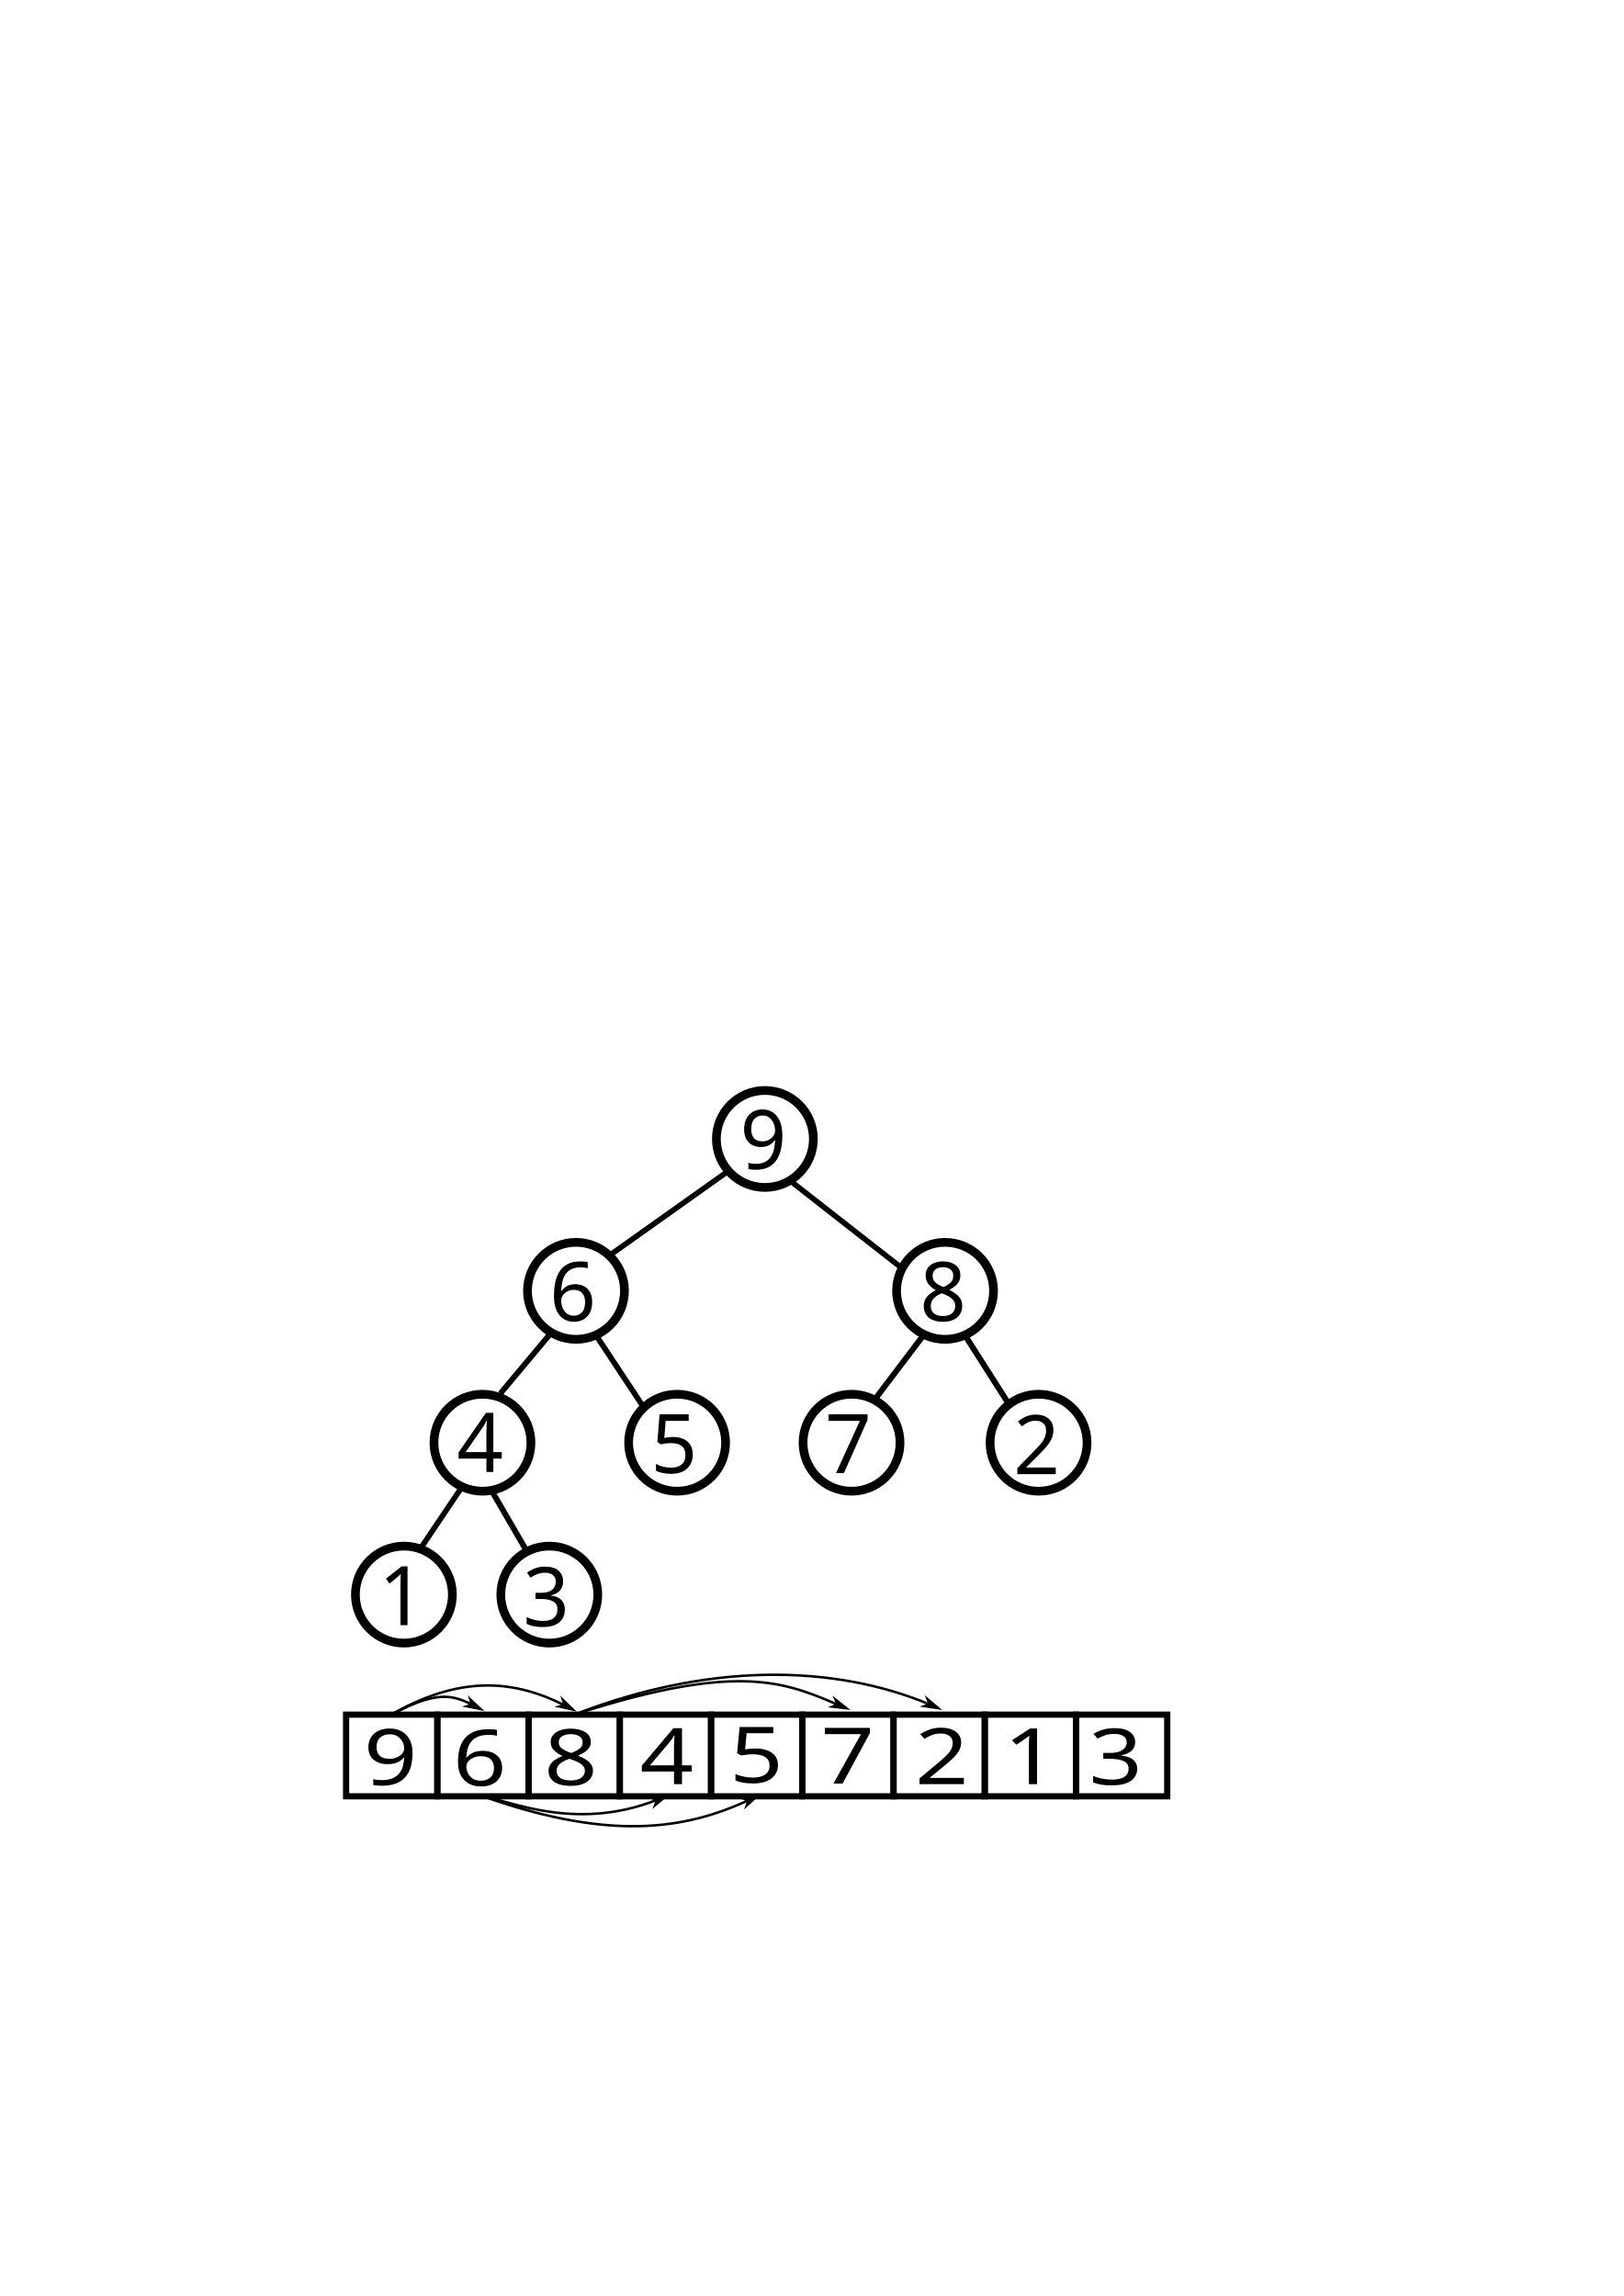
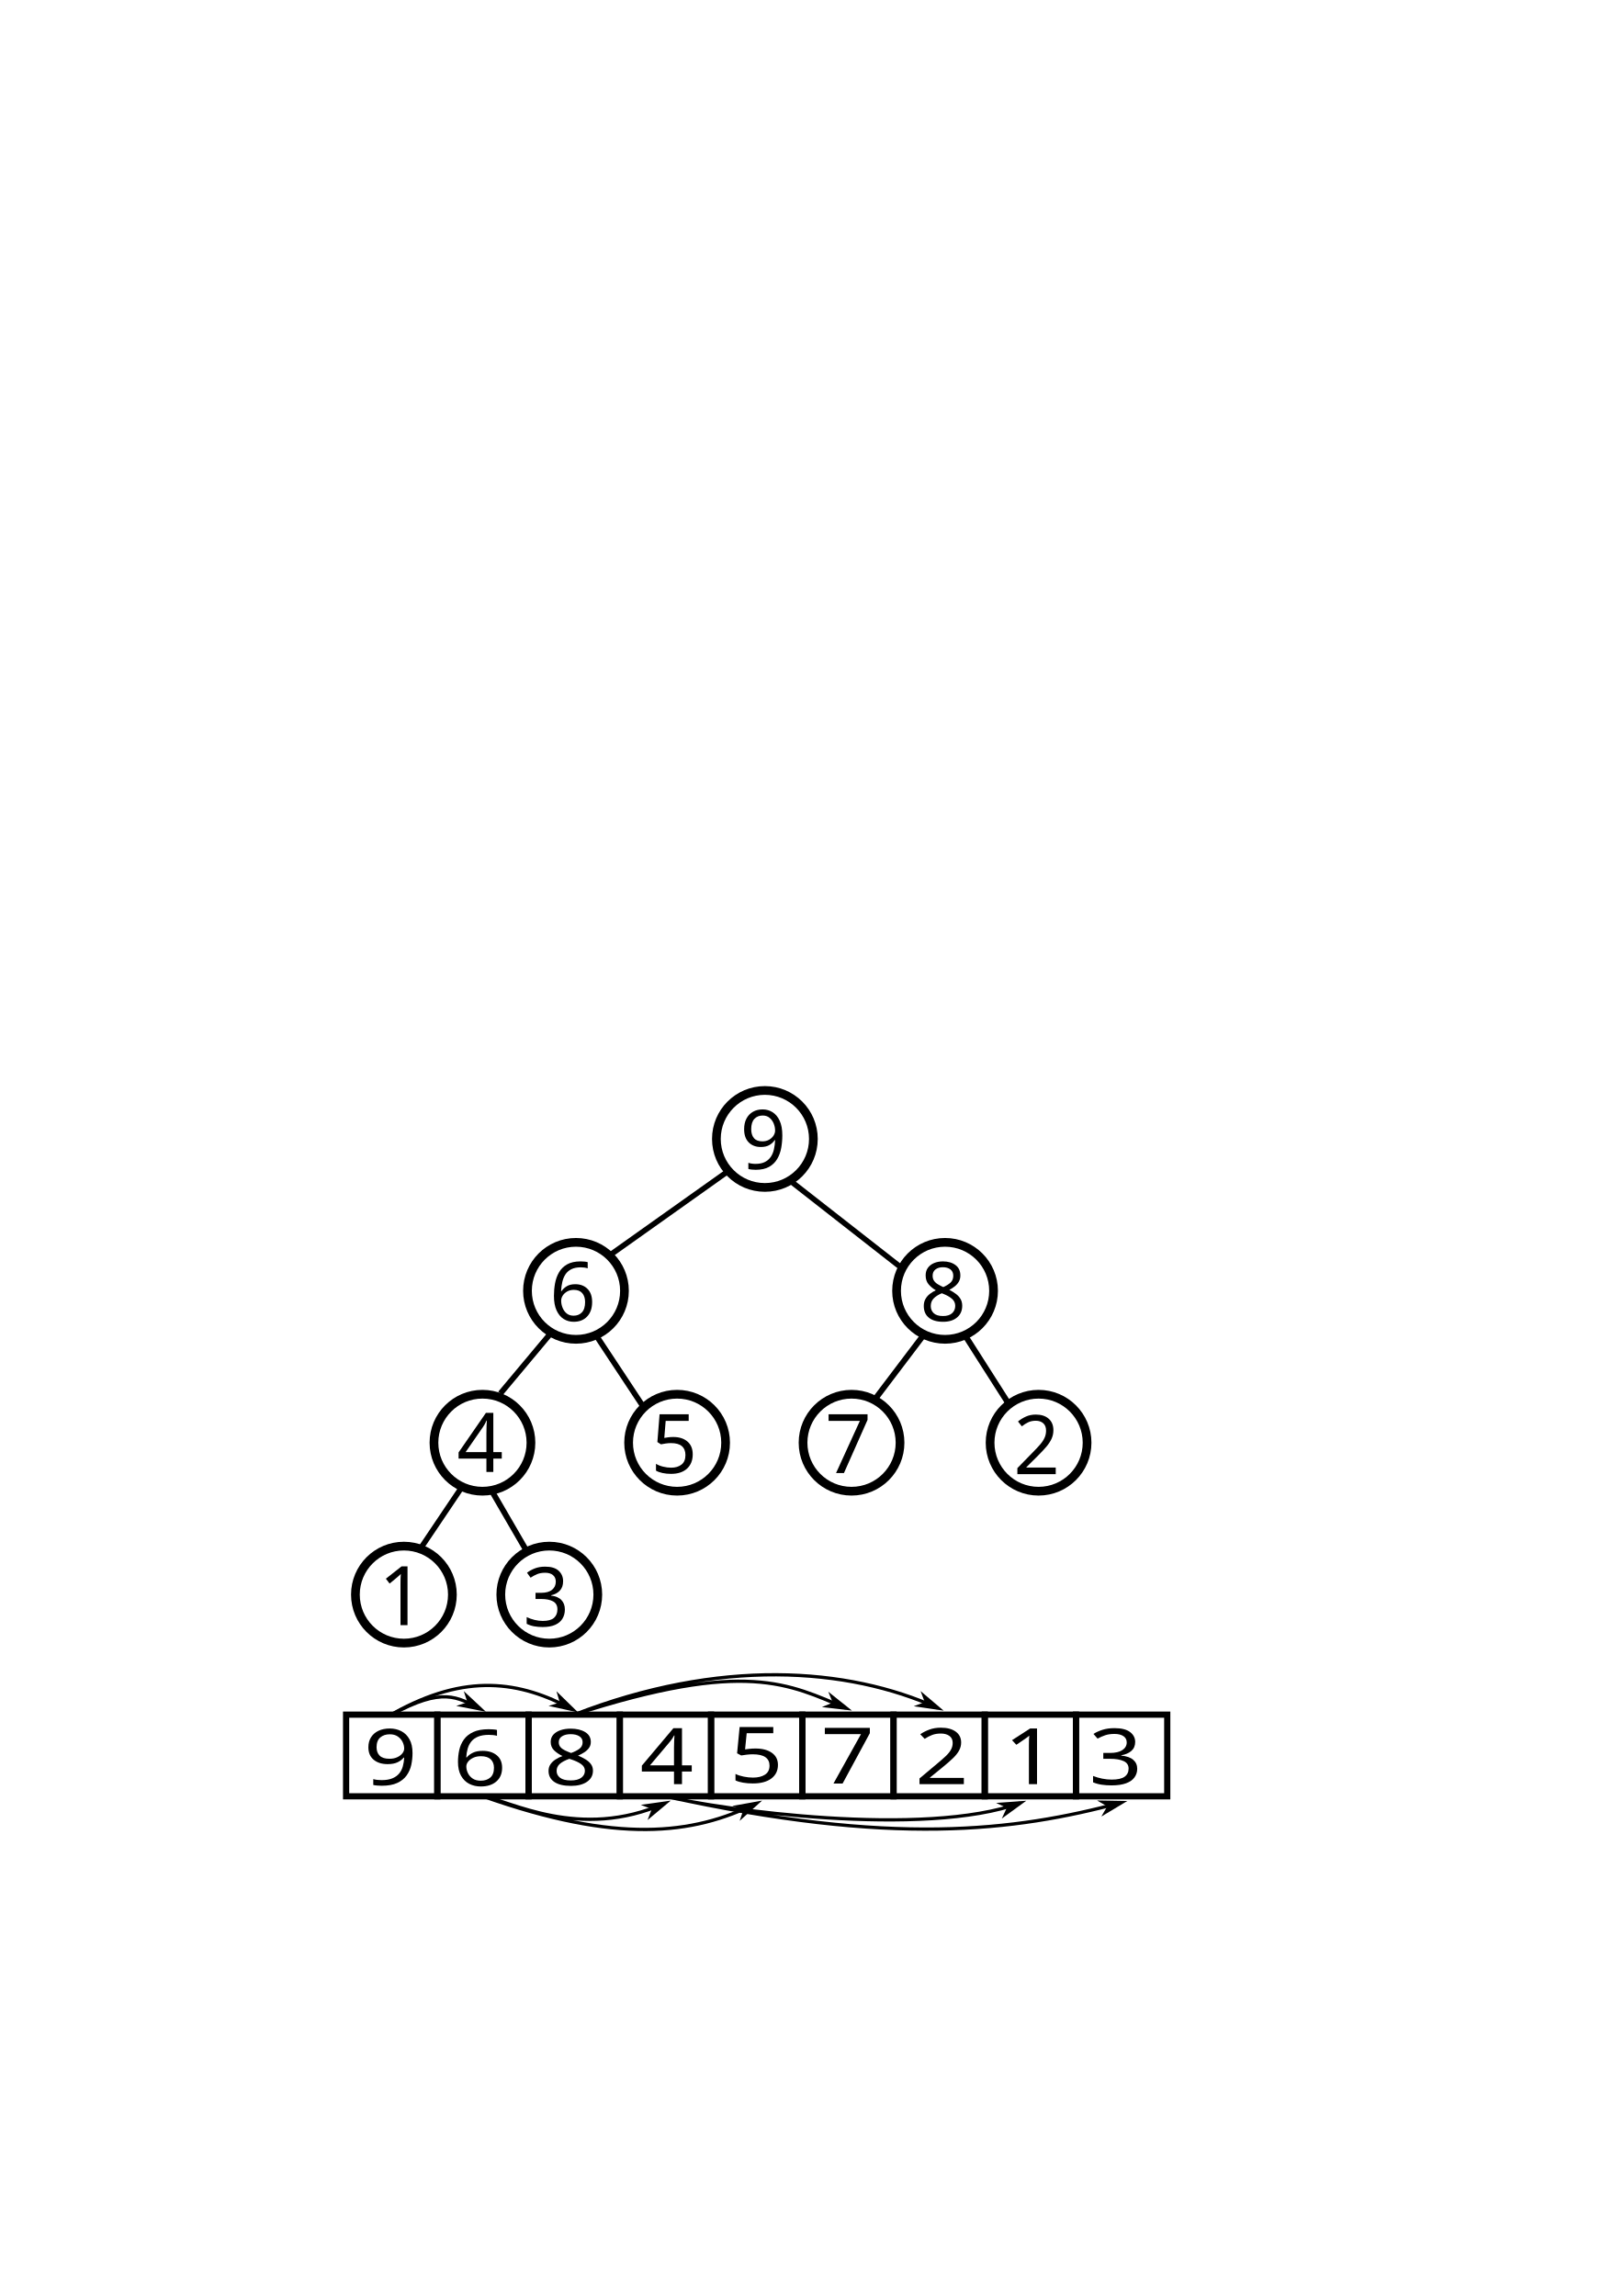
<svg xmlns="http://www.w3.org/2000/svg" xmlns:xlink="http://www.w3.org/1999/xlink" width="744.094" height="1052.362" id="svg2" version="1.1">
  <defs id="defs4">
    <marker orient="auto" refY="0.0" refX="0.0" id="Arrow1Mstart" style="overflow:visible">
      <path id="path4463" d="M 0.0,0.0 L 5.0,-5.0 L -12.5,0.0 L 5.0,5.0 L 0.0,0.0 z " style="fill-rule:evenodd;stroke:#000000;stroke-width:1.0pt;marker-start:none" transform="scale(0.4) translate(10,0)" />
    </marker>
    <marker orient="auto" refY="0.0" refX="0.0" id="Arrow1Mend" style="overflow:visible;">
      <path id="path4466" d="M 0.0,0.0 L 5.0,-5.0 L -12.5,0.0 L 5.0,5.0 L 0.0,0.0 z " style="fill-rule:evenodd;stroke:#000000;stroke-width:1.0pt;marker-start:none;" transform="scale(0.4) rotate(180) translate(10,0)" />
+     </marker>
+     <marker orient="auto" refY="0" refX="0" id="Arrow1Mstart-7" style="overflow:visible">
+       <path id="path4463-2" d="M 0,0 5,-5 -12.5,0 5,5 0,0 z" style="fill-rule:evenodd;stroke:#000000;stroke-width:1pt;marker-start:none" transform="matrix(0.4,0,0,0.4,4,0)" />
+     </marker>
+     <marker orient="auto" refY="0" refX="0" id="Arrow1Mend-7" style="overflow:visible">
+       <path id="path4466-2" d="M 0,0 5,-5 -12.5,0 5,5 0,0 z" style="fill-rule:evenodd;stroke:#000000;stroke-width:1pt;marker-start:none" transform="matrix(-0.4,0,0,-0.4,-4,0)" />
    </marker>
  </defs>
  <g id="layer1">
    <path style="fill:#000000;fill-opacity:0;stroke:#000000;stroke-width:4;stroke-linejoin:miter;stroke-miterlimit:4;stroke-opacity:1;stroke-dasharray:none;stroke-dashoffset:0" id="path3016" d="m 372.746,522.032 a 22.223,22.223 0 1 1 -44.447,0 22.223,22.223 0 1 1 44.447,0 z" transform="translate(1.2988281e-6,-1.875e-6)" />
    <use x="0" y="0" xlink:href="#path3016" id="use3786" transform="translate(-86.57143,69.61578)" width="744.094" height="1052.362" />
    <use x="0" y="0" xlink:href="#use3786" id="use3788" width="744.094" height="1052.362" transform="translate(169.1428,1.2500058e-7)" />
    <use x="0" y="0" xlink:href="#use3786" id="use3852" transform="translate(-42.85716,69.61579)" width="744.094" height="1052.362" />
    <use x="0" y="0" xlink:href="#use3852" id="use3854" transform="translate(89.20523,1.2500004e-7)" width="744.094" height="1052.362" />
    <use x="0" y="0" xlink:href="#use3854" id="use3878" transform="translate(79.93762,0)" width="744.094" height="1052.362" />
    <use x="0" y="0" xlink:href="#use3878" id="use3880" transform="translate(85.7143,0)" width="744.094" height="1052.362" />
    <use x="0" y="0" xlink:href="#use3852" id="use3882" transform="translate(-36,69.6158)" width="744.094" height="1052.362" />
    <use x="0" y="0" xlink:href="#use3882" id="use3884" transform="translate(66.63381,1.2500004e-7)" width="744.094" height="1052.362" />
    <path style="fill:none;stroke:#000000;stroke-width:2.521;stroke-linecap:butt;stroke-linejoin:miter;stroke-opacity:1;stroke-miterlimit:4;stroke-dasharray:none" d="M 333.855,536.679 279.812,575.065" id="path3905" />
    <path style="fill:none;stroke:#000000;stroke-width:2.521;stroke-linecap:butt;stroke-linejoin:miter;stroke-opacity:1;stroke-miterlimit:4;stroke-dasharray:none" d="m 362.14,541.225 51.013,39.901" id="path3907" />
    <path style="fill:none;stroke:#000000;stroke-width:2.582;stroke-linecap:butt;stroke-linejoin:miter;stroke-miterlimit:4;stroke-opacity:1;stroke-dasharray:none" d="m 252.508,610.956 -23.172,27.718" id="path3909" />
    <path style="fill:none;stroke:#000000;stroke-width:2.565;stroke-linecap:butt;stroke-linejoin:miter;stroke-miterlimit:4;stroke-opacity:1;stroke-dasharray:none" d="m 272.763,611.453 21.674,32.786" id="path3913" />
    <path style="fill:none;stroke:#000000;stroke-width:2.66;stroke-linecap:butt;stroke-linejoin:miter;stroke-miterlimit:4;stroke-opacity:1;stroke-dasharray:none" d="m 423.185,612.005 -22.085,29.156" id="path3915" />
    <path style="fill:none;stroke:#000000;stroke-width:2.667;stroke-linecap:butt;stroke-linejoin:miter;stroke-miterlimit:4;stroke-opacity:1;stroke-dasharray:none" d="m 442.52,612.514 19.552,30.664 0,0 0,0" id="path3917" />
    <path style="fill:none;stroke:#000000;stroke-width:2.521;stroke-linecap:butt;stroke-linejoin:miter;stroke-opacity:1;stroke-miterlimit:4;stroke-dasharray:none" d="m 211.627,681.636 -18.688,27.779" id="path3919" />
    <path style="fill:none;stroke:#000000;stroke-width:2.64;stroke-linecap:butt;stroke-linejoin:miter;stroke-miterlimit:4;stroke-opacity:1;stroke-dasharray:none" d="m 225.914,684.306 15.368,26.479" id="path3921" />
    <flowRoot xml:space="preserve" id="flowRoot3923" style="fill:black;stroke:none;stroke-opacity:1;stroke-width:1px;stroke-linejoin:miter;stroke-linecap:butt;fill-opacity:1;font-family:consolas;font-style:normal;font-weight:normal;font-size:24px;line-height:125%;letter-spacing:0px;word-spacing:0px;-inkscape-font-specification:consolas">
      <flowRegion id="flowRegion3925">
        <rect id="rect3927" width="48.992" height="59.094" x="172.736" y="520.517" style="-inkscape-font-specification:consolas;font-family:consolas;font-size:24px" />
      </flowRegion>
      <flowPara id="flowPara3929" />
    </flowRoot>
    <text xml:space="preserve" style="font-size:37.487px;font-style:normal;font-weight:normal;line-height:125%;letter-spacing:0px;word-spacing:0px;fill:#000000;fill-opacity:1;stroke:none;font-family:Sans" x="341.174" y="532.608" id="text3931" transform="scale(0.9940509,1.005985)">
      <tspan id="tspan3933" x="341.174" y="532.608">9</tspan>
    </text>
    <text xml:space="preserve" style="font-size:37.487px;font-style:normal;font-weight:normal;line-height:125%;letter-spacing:0px;word-spacing:0px;fill:#000000;fill-opacity:1;stroke:none;font-family:Sans" x="253.312" y="601.858" id="text3931-8" transform="scale(0.9940509,1.005985)">
      <tspan id="tspan3933-7" x="253.312" y="601.858">6</tspan>
    </text>
    <text xml:space="preserve" style="font-size:37.487px;font-style:normal;font-weight:normal;line-height:125%;letter-spacing:0px;word-spacing:0px;fill:#000000;fill-opacity:1;stroke:none;font-family:Sans" x="424.033" y="601.858" id="text3931-4" transform="scale(0.9940509,1.005985)">
      <tspan id="tspan3933-9" x="424.033" y="601.858">8</tspan>
    </text>
    <text xml:space="preserve" style="font-size:37.487px;font-style:normal;font-weight:normal;line-height:125%;letter-spacing:0px;word-spacing:0px;fill:#000000;fill-opacity:1;stroke:none;font-family:Sans" x="210.631" y="670.642" id="text3931-2" transform="scale(0.9940509,1.005985)">
      <tspan id="tspan3933-4" x="210.631" y="670.642">4</tspan>
    </text>
    <text xml:space="preserve" style="font-size:37.487px;font-style:normal;font-weight:normal;line-height:125%;letter-spacing:0px;word-spacing:0px;fill:#000000;fill-opacity:1;stroke:none;font-family:Sans" x="300.057" y="671.144" id="text3931-45" transform="scale(0.9940509,1.005985)">
      <tspan id="tspan3933-91" x="300.057" y="671.144">5</tspan>
    </text>
    <text xml:space="preserve" style="font-size:37.487px;font-style:normal;font-weight:normal;line-height:125%;letter-spacing:0px;word-spacing:0px;fill:#000000;fill-opacity:1;stroke:none;font-family:Sans" x="380.336" y="671.144" id="text3931-28" transform="scale(0.9940509,1.005985)">
      <tspan id="tspan3933-96" x="380.336" y="671.144">7</tspan>
    </text>
    <text xml:space="preserve" style="font-size:37.487px;font-style:normal;font-weight:normal;line-height:125%;letter-spacing:0px;word-spacing:0px;fill:#000000;fill-opacity:1;stroke:none;font-family:Sans" x="467.221" y="671.646" id="text3931-0" transform="scale(0.9940509,1.005985)">
      <tspan id="tspan3933-6" x="467.221" y="671.646">2</tspan>
    </text>
    <text xml:space="preserve" style="font-size:37.487px;font-style:normal;font-weight:normal;line-height:125%;letter-spacing:0px;word-spacing:0px;fill:#000000;fill-opacity:1;stroke:none;font-family:Sans" x="174.556" y="740.43" id="text3931-40" transform="scale(0.9940509,1.005985)">
      <tspan id="tspan3933-94" x="174.556" y="740.43">1</tspan>
    </text>
    <text xml:space="preserve" style="font-size:37.487px;font-style:normal;font-weight:normal;line-height:125%;letter-spacing:0px;word-spacing:0px;fill:#000000;fill-opacity:1;stroke:none;font-family:Sans" x="241.117" y="740.932" id="text3931-5" transform="scale(0.9940509,1.005985)">
      <tspan id="tspan3933-46" x="241.117" y="740.932">3</tspan>
    </text>
    <rect style="fill:#000000;fill-opacity:0;stroke:#000000;stroke-width:2.839;stroke-linejoin:miter;stroke-miterlimit:4;stroke-opacity:1;stroke-dasharray:none;stroke-dashoffset:0" id="rect4019" width="41.812" height="37.426" x="158.609" y="785.902" />
    <use x="0" y="0" xlink:href="#rect4019" id="use4021" transform="translate(41.81172,10e-8)" width="744.094" height="1052.362" />
    <use x="0" y="0" xlink:href="#use4021" id="use4023" transform="translate(41.81172,10e-8)" width="744.094" height="1052.362" />
+     <path style="fill:none;stroke:#000000;stroke-width:1.5;stroke-linecap:butt;stroke-linejoin:miter;stroke-miterlimit:4;stroke-opacity:1;stroke-dasharray:none;marker-start:url(#Arrow1Mstart);marker-end:url(#Arrow1Mend)" d="m 304.685,826.51 c -39.166,17.449 -71.361,-1.342 -83.358,-3.182 61.557,21.818 96.046,17.632 125.258,3.27" id="path4272" />
    <use x="0" y="0" xlink:href="#use4023" id="use4025" transform="translate(41.81172,10e-8)" width="744.094" height="1052.362" />
    <use x="0" y="0" xlink:href="#use4025" id="use4027" transform="translate(41.81172,10e-8)" width="744.094" height="1052.362" />
    <use x="0" y="0" xlink:href="#use4027" id="use4029" transform="translate(41.81172,10e-8)" width="744.094" height="1052.362" />
    <use x="0" y="0" xlink:href="#use4029" id="use4031" transform="translate(41.81172,10e-8)" width="744.094" height="1052.362" />
    <use x="0" y="0" xlink:href="#use4031" id="use4033" transform="translate(41.81172,1.0237318e-7)" width="744.094" height="1052.362" />
    <use x="0" y="0" xlink:href="#text3931" id="use4077" transform="matrix(1.155689,0,0,0.9479082,-225.2846,310.2455)" width="744.094" height="1052.362" />
    <use x="0" y="0" xlink:href="#text3931-8" id="use4091" transform="matrix(1.155689,0,0,0.9479082,-83.50189,244.5445)" width="744.094" height="1052.362" />
    <use x="0" y="0" xlink:href="#text3931-4" id="use4093" transform="matrix(1.155689,0,0,0.9479082,-237.8697,244.2736)" width="744.094" height="1052.362" />
    <use x="0" y="0" xlink:href="#text3931-2" id="use4095" transform="matrix(1.155689,0,0,0.9479082,51.26283,178.2464)" width="744.094" height="1052.362" />
    <use x="0" y="0" xlink:href="#text3931-45" id="use4097" transform="matrix(1.155689,0,0,0.9479082,-10.37157,177.0906)" width="744.094" height="1052.362" />
    <use x="0" y="0" xlink:href="#text3931-28" id="use4099" transform="matrix(1.155689,0,0,0.9479082,-60.83879,177.4968)" width="744.094" height="1052.362" />
    <use x="0" y="0" xlink:href="#text3931-0" id="use4101" transform="matrix(1.155689,0,0,0.9479082,-117.4333,177.2889)" width="744.094" height="1052.362" />
    <use x="0" y="0" xlink:href="#text3931-40" id="use4103" transform="matrix(1.155689,0,0,0.9479082,259.4126,111.698)" width="744.094" height="1052.362" />
    <use x="0" y="0" xlink:href="#use4033" id="use4105" transform="translate(41.81172,9.7626828e-8)" width="744.094" height="1052.362" />
    <use x="0" y="0" xlink:href="#text3931-5" id="use4107" transform="matrix(1.155689,0,0,0.9479082,221.9869,111.4267)" width="744.094" height="1052.362" />
    <flowRoot xml:space="preserve" id="flowRoot4109" style="font-size:11px;font-style:normal;font-weight:normal;line-height:125%;letter-spacing:0px;word-spacing:0px;fill:#000000;fill-opacity:1;stroke:none;font-family:Sans" transform="matrix(3.403635,0,0,2.472069,-433.048,-1201.892)">
      <flowRegion id="flowRegion4111">
        <rect id="rect4113" width="30" height="30.714" x="175.714" y="823.076" />
      </flowRegion>
      <flowPara id="flowPara4115" style="font-style:normal;font-variant:normal;font-weight:normal;font-stretch:normal;font-family:Courier New;-inkscape-font-specification:Courier New">1</flowPara>
    </flowRoot>
    <flowRoot xml:space="preserve" id="flowRoot4109-3" style="font-size:11px;font-style:normal;font-weight:normal;line-height:125%;letter-spacing:0px;word-spacing:0px;fill:#000000;fill-opacity:1;stroke:none;font-family:Sans" transform="matrix(3.403635,0,0,2.472069,-386.9618,-1201.892)">
      <flowRegion id="flowRegion4111-8">
        <rect id="rect4113-5" width="30" height="30.714" x="175.714" y="823.076" />
      </flowRegion>
      <flowPara id="flowPara4115-5" style="font-style:normal;font-variant:normal;font-weight:normal;font-stretch:normal;font-family:Courier New;-inkscape-font-specification:Courier New">2</flowPara>
    </flowRoot>
    <flowRoot xml:space="preserve" id="flowRoot4109-1" style="font-size:11px;font-style:normal;font-weight:normal;line-height:125%;letter-spacing:0px;word-spacing:0px;fill:#000000;fill-opacity:1;stroke:none;font-family:Sans" transform="matrix(3.403635,0,0,2.472069,-344.9712,-1201.892)">
      <flowRegion id="flowRegion4111-2">
        <rect id="rect4113-6" width="30" height="30.714" x="175.714" y="823.076" />
      </flowRegion>
      <flowPara id="flowPara4115-4" style="font-style:normal;font-variant:normal;font-weight:normal;font-stretch:normal;font-family:Courier New;-inkscape-font-specification:Courier New">3</flowPara>
    </flowRoot>
    <flowRoot xml:space="preserve" id="flowRoot4109-8" style="font-size:11px;font-style:normal;font-weight:normal;line-height:125%;letter-spacing:0px;word-spacing:0px;fill:#000000;fill-opacity:1;stroke:none;font-family:Sans" transform="matrix(3.403635,0,0,2.472069,-304.6601,-1201.892)">
      <flowRegion id="flowRegion4111-5">
        <rect id="rect4113-62" width="30" height="30.714" x="175.714" y="823.076" />
      </flowRegion>
      <flowPara id="flowPara4115-52" style="font-style:normal;font-variant:normal;font-weight:normal;font-stretch:normal;font-family:Courier New;-inkscape-font-specification:Courier New">4</flowPara>
    </flowRoot>
    <flowRoot xml:space="preserve" id="flowRoot4109-6" style="font-size:11px;font-style:normal;font-weight:normal;line-height:125%;letter-spacing:0px;word-spacing:0px;fill:#000000;fill-opacity:1;stroke:none;font-family:Sans" transform="matrix(3.403635,0,0,2.472069,-261.8297,-1201.892)">
      <flowRegion id="flowRegion4111-9">
        <rect id="rect4113-1" width="30" height="30.714" x="175.714" y="823.076" />
      </flowRegion>
      <flowPara id="flowPara4115-3" style="font-style:normal;font-variant:normal;font-weight:normal;font-stretch:normal;font-family:Courier New;-inkscape-font-specification:Courier New">5</flowPara>
    </flowRoot>
    <flowRoot xml:space="preserve" id="flowRoot4109-31" style="font-size:11px;font-style:normal;font-weight:normal;line-height:125%;letter-spacing:0px;word-spacing:0px;fill:#000000;fill-opacity:1;stroke:none;font-family:Sans" transform="matrix(3.403635,0,0,2.472069,-221.5187,-1201.892)">
      <flowRegion id="flowRegion4111-52">
        <rect id="rect4113-69" width="30" height="30.714" x="175.714" y="823.076" />
      </flowRegion>
      <flowPara id="flowPara4115-44" style="font-style:normal;font-variant:normal;font-weight:normal;font-stretch:normal;font-family:Courier New;-inkscape-font-specification:Courier New">6</flowPara>
    </flowRoot>
    <flowRoot xml:space="preserve" id="flowRoot4109-60" style="font-size:11px;font-style:normal;font-weight:normal;line-height:125%;letter-spacing:0px;word-spacing:0px;fill:#000000;fill-opacity:1;stroke:none;font-family:Sans" transform="matrix(3.403635,0,0,2.472069,-178.6883,-1201.892)">
      <flowRegion id="flowRegion4111-7">
        <rect id="rect4113-4" width="30" height="30.714" x="175.714" y="823.076" />
      </flowRegion>
      <flowPara id="flowPara4115-37" style="font-style:normal;font-variant:normal;font-weight:normal;font-stretch:normal;font-family:Courier New;-inkscape-font-specification:Courier New">7</flowPara>
    </flowRoot>
    <flowRoot xml:space="preserve" id="flowRoot4109-9" style="font-size:11px;font-style:normal;font-weight:normal;line-height:125%;letter-spacing:0px;word-spacing:0px;fill:#000000;fill-opacity:1;stroke:none;font-family:Sans" transform="matrix(3.403635,0,0,2.472069,-136.6976,-1201.892)">
      <flowRegion id="flowRegion4111-0">
        <rect id="rect4113-0" width="30" height="30.714" x="175.714" y="823.076" />
      </flowRegion>
      <flowPara id="flowPara4115-2" style="font-style:normal;font-variant:normal;font-weight:normal;font-stretch:normal;font-family:Courier New;-inkscape-font-specification:Courier New">8</flowPara>
    </flowRoot>
    <flowRoot xml:space="preserve" id="flowRoot4109-2" style="font-size:11px;font-style:normal;font-weight:normal;line-height:125%;letter-spacing:0px;word-spacing:0px;fill:#000000;fill-opacity:1;stroke:none;font-family:Sans" transform="matrix(3.403635,0,0,2.472069,-95.5468,-1201.892)">
      <flowRegion id="flowRegion4111-6">
        <rect id="rect4113-9" width="30" height="30.714" x="175.714" y="823.076" />
      </flowRegion>
      <flowPara id="flowPara4115-0" style="font-style:normal;font-variant:normal;font-weight:normal;font-stretch:normal;font-family:Courier New;-inkscape-font-specification:Courier New">9</flowPara>
    </flowRoot>
-     <path style="fill:none;stroke:#000000;stroke-width:1.135px;stroke-linecap:butt;stroke-linejoin:miter;stroke-opacity:1;marker-start:none;marker-end:url(#Arrow1Mend)" d="m 179.515,785.902 c 23.358,-12.805 30.005,-8.047 40.527,-2.677" id="path4264" />
-     <path style="fill:none;stroke:#000000;stroke-width:1.135px;stroke-linecap:butt;stroke-linejoin:miter;stroke-opacity:1;marker-end:url(#Arrow1Mend)" d="m 180.346,785.26 c 33.185,-18.519 57.845,-14.817 81.984,-1.79" id="path4268" />
-     <path style="fill:none;stroke:#000000;stroke-width:1.135px;stroke-linecap:butt;stroke-linejoin:miter;stroke-opacity:1;marker-start:url(#Arrow1Mstart);marker-end:url(#Arrow1Mend)" d="m 387.69,782.898 c -26.057,-10.86 -45.758,-22.487 -124.552,3.004 66.448,-25.88 125.076,-21.838 166.623,-3.053" id="path4270" />
-     <path style="fill:none;stroke:#000000;stroke-width:1.135px;stroke-linecap:butt;stroke-linejoin:miter;stroke-opacity:1;marker-start:url(#Arrow1Mstart);marker-end:url(#Arrow1Mend)" d="m 304.95,823.328 c -39.166,17.449 -71.627,1.84 -83.623,0 61.557,21.818 96.223,14.362 125.435,0" id="path4272" />
+     <path style="fill:none;stroke:#000000;stroke-width:1.5;stroke-linecap:butt;stroke-linejoin:miter;stroke-opacity:1;marker-start:none;marker-end:url(#Arrow1Mend);stroke-miterlimit:4;stroke-dasharray:none" d="m 179.515,785.902 c 23.358,-12.805 30.005,-8.047 40.527,-2.677" id="path4264" />
+     <path style="fill:none;stroke:#000000;stroke-width:1.5;stroke-linecap:butt;stroke-linejoin:miter;stroke-opacity:1;marker-end:url(#Arrow1Mend);stroke-miterlimit:4;stroke-dasharray:none" d="m 180.346,785.26 c 33.185,-18.519 57.845,-14.817 81.984,-1.79" id="path4268" />
+     <path style="fill:none;stroke:#000000;stroke-width:1.5;stroke-linecap:butt;stroke-linejoin:miter;stroke-opacity:1;marker-start:url(#Arrow1Mstart);marker-end:url(#Arrow1Mend);stroke-miterlimit:4;stroke-dasharray:none" d="m 387.69,782.898 c -26.057,-10.86 -45.758,-22.487 -124.552,3.004 66.448,-25.88 125.076,-21.838 166.623,-3.053" id="path4270" />
+     <path style="fill:none;stroke:#000000;stroke-width:1.5;stroke-linecap:butt;stroke-linejoin:miter;stroke-miterlimit:4;stroke-opacity:1;stroke-dasharray:none;marker-start:url(#Arrow1Mstart);marker-end:url(#Arrow1Mend)" d="m 467.54,826.384 c -44.121,16.115 -137.661,3.048 -162.59,-3.055 104.09,22.963 159.62,16.044 208.807,2.917" id="path4272-2" />
  </g>
</svg>
